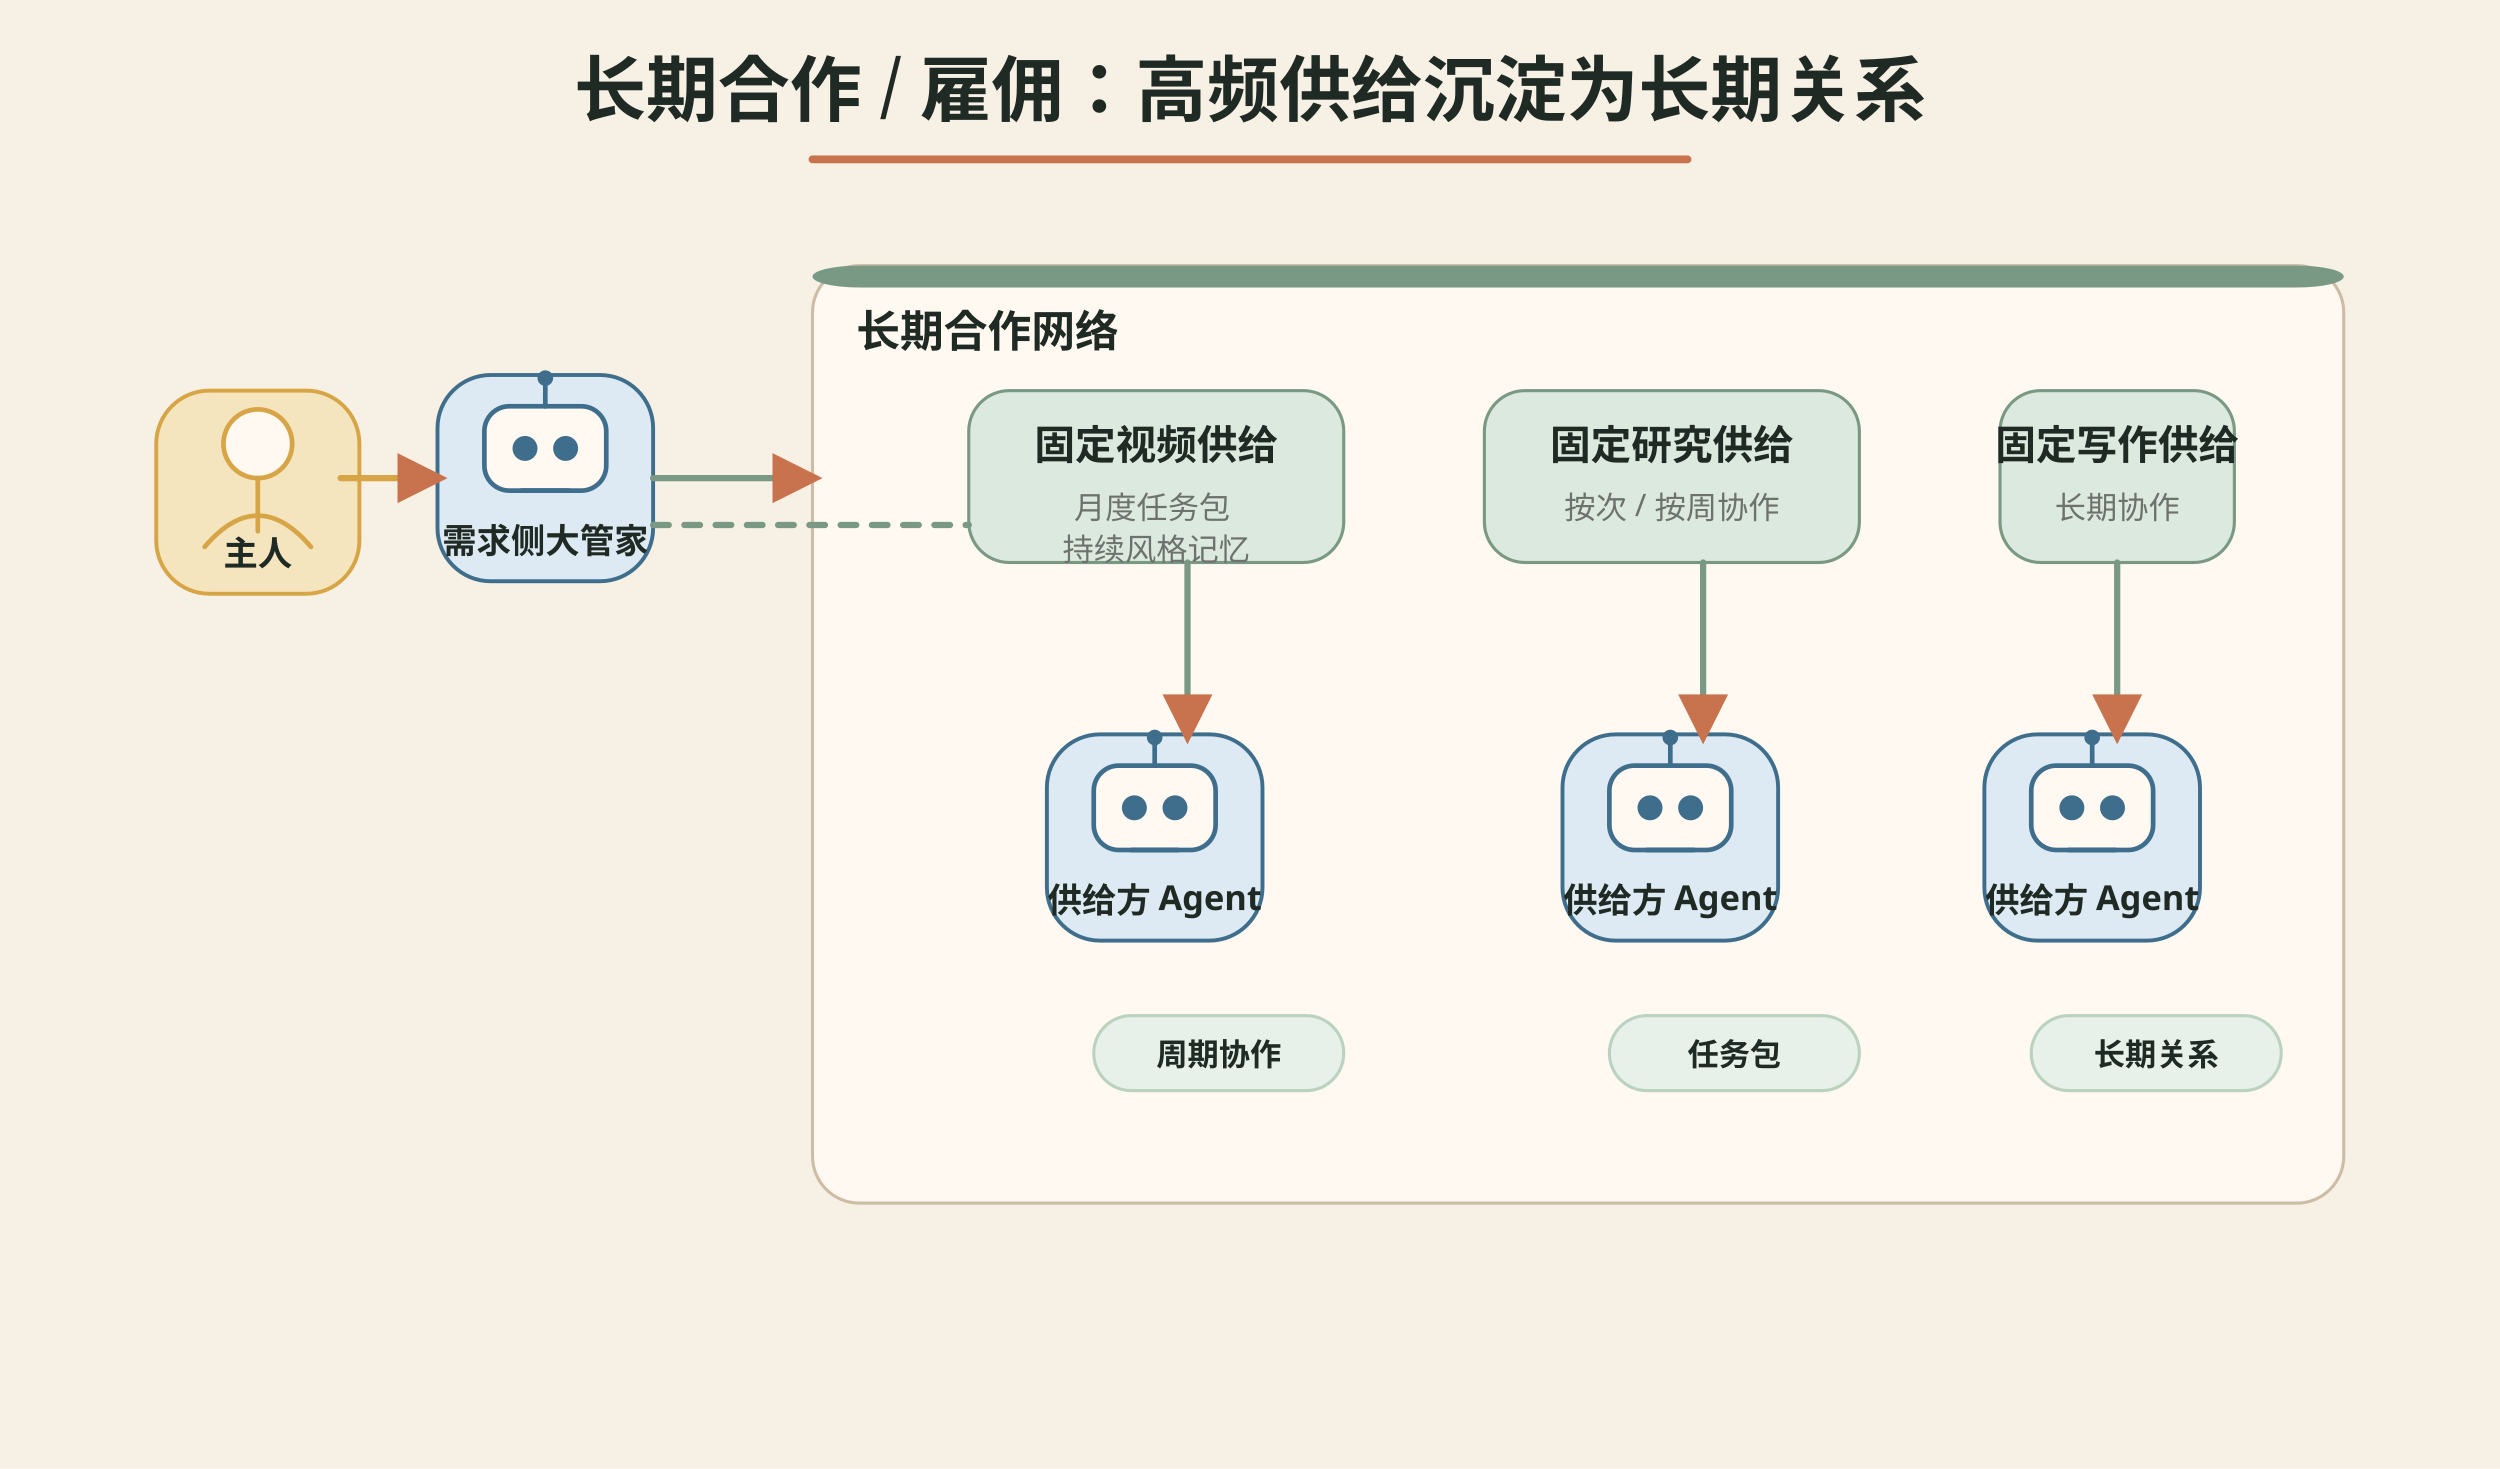
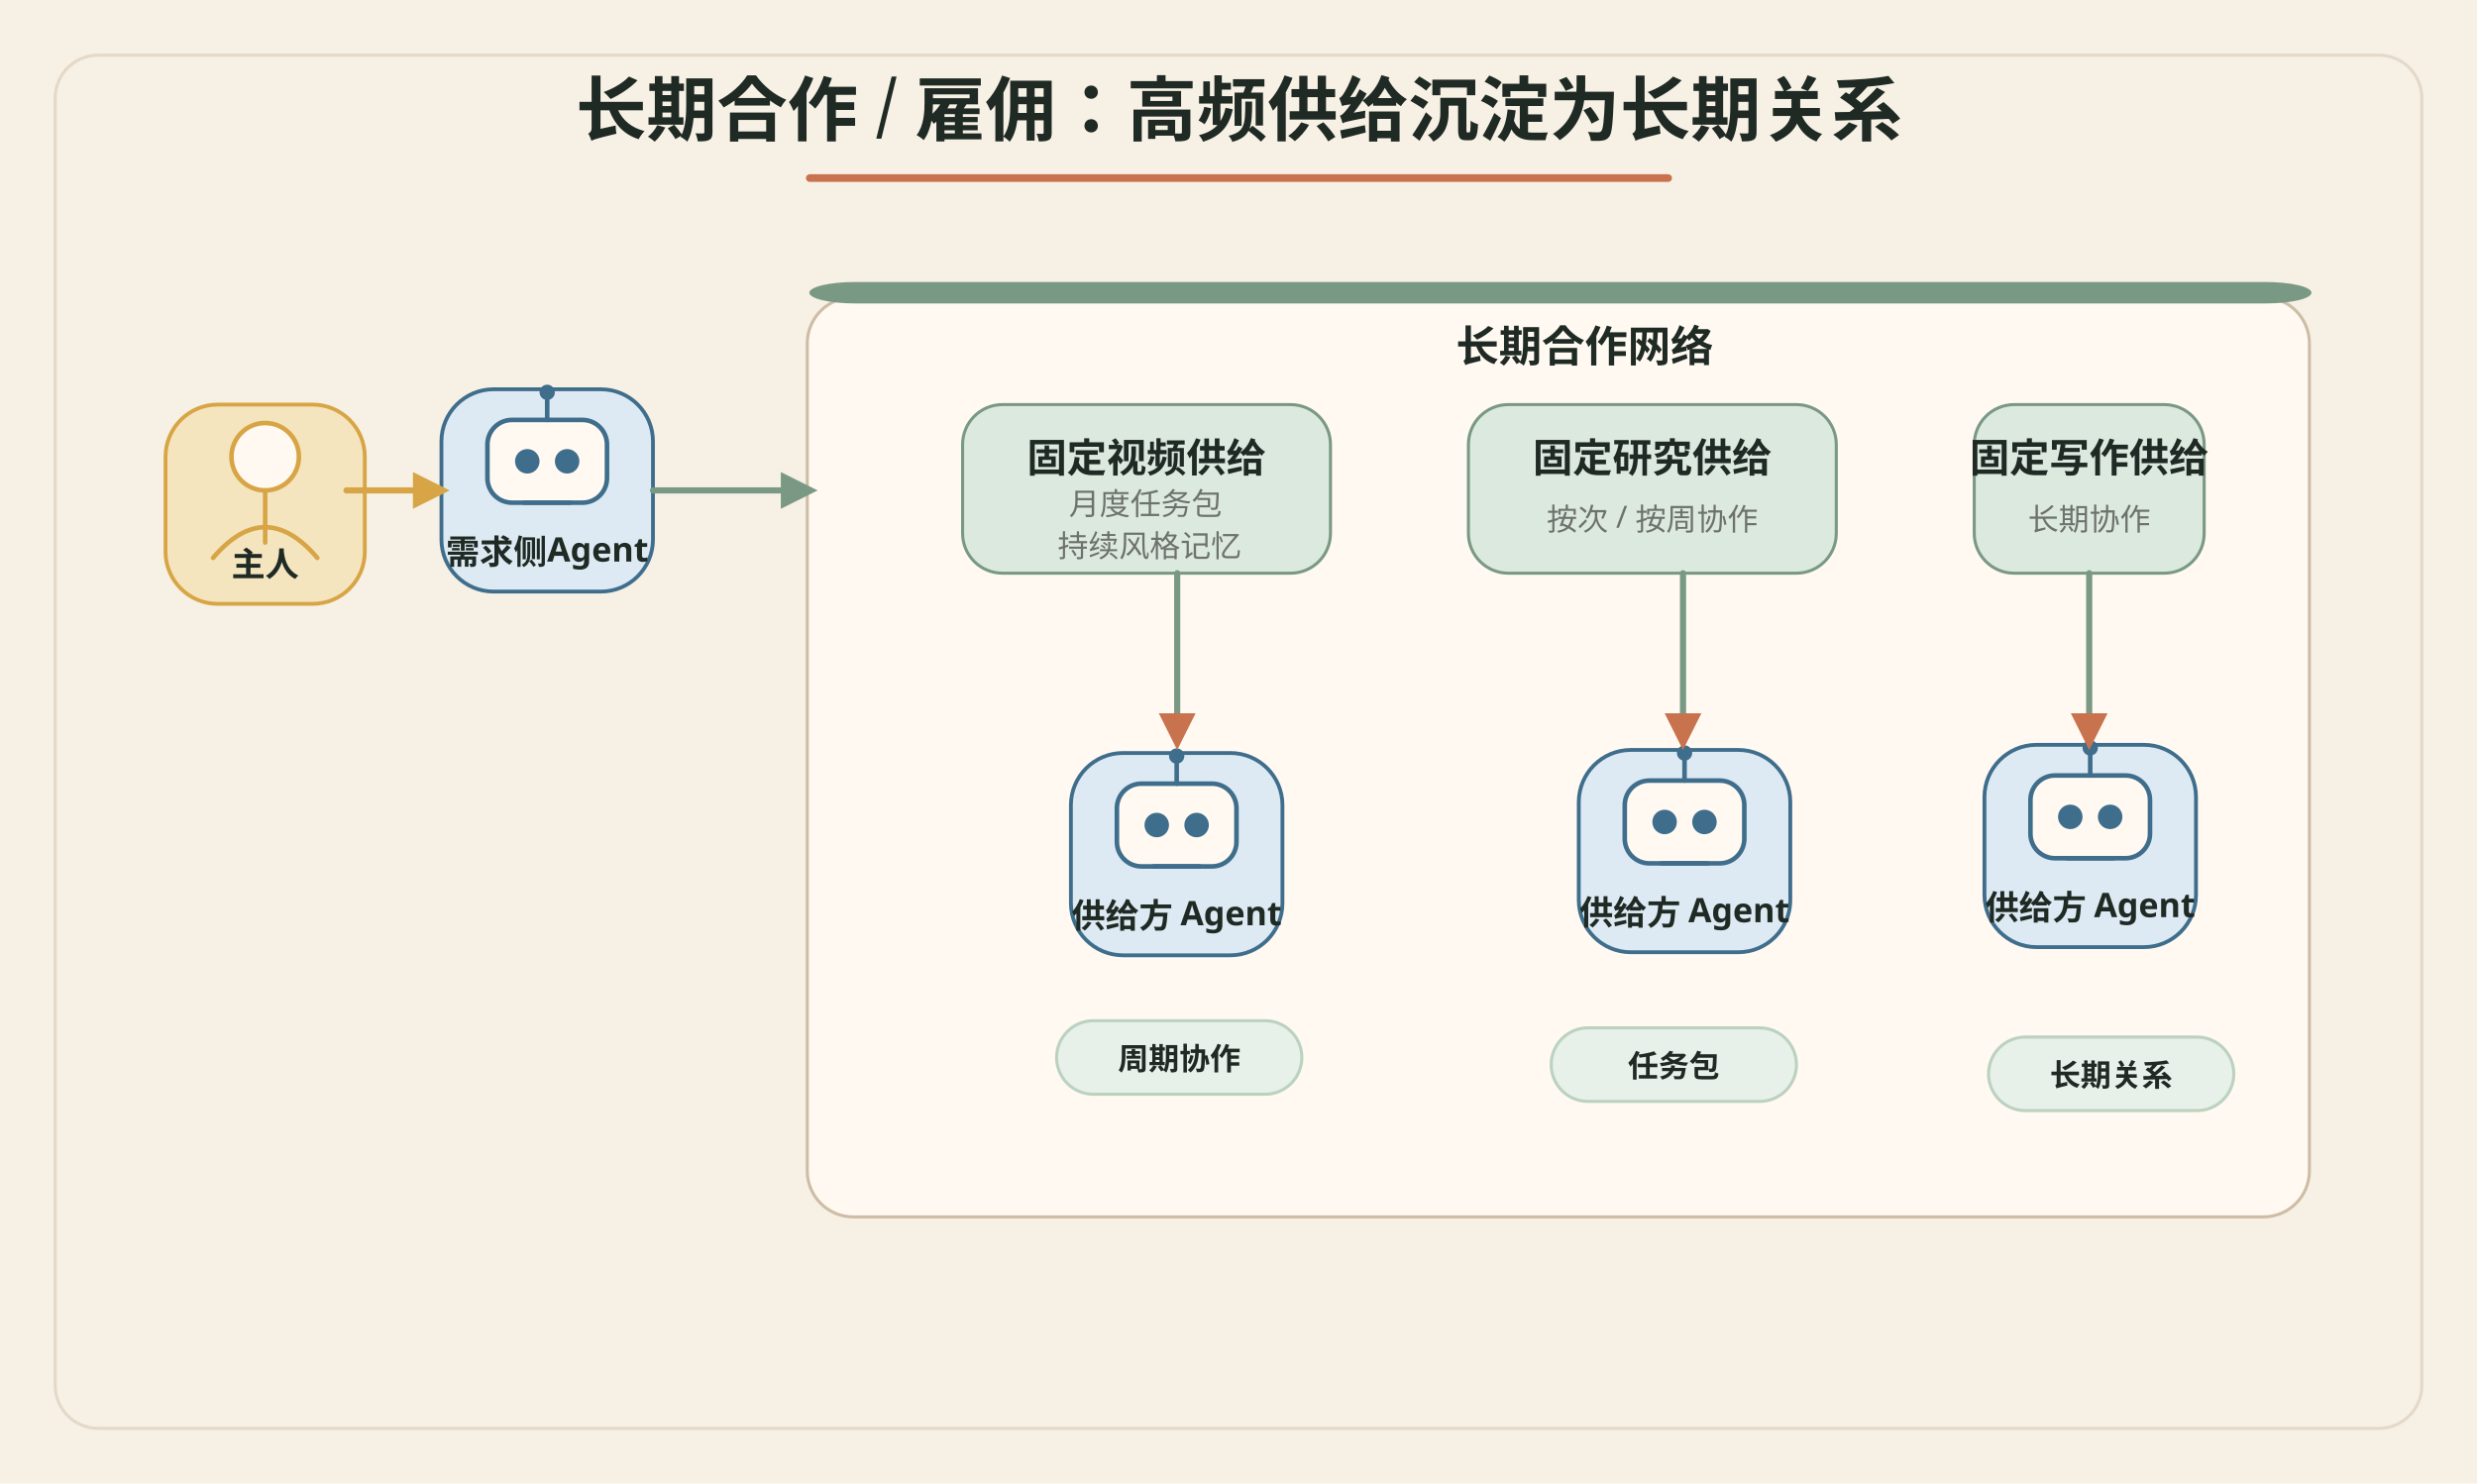
- <svg xmlns="http://www.w3.org/2000/svg" width="1600" height="940" viewBox="0 0 1600 940">
+ <svg xmlns="http://www.w3.org/2000/svg" width="1616" height="968" viewBox="0 0 1616 968">
  <defs>
-     <marker id="arrow" viewBox="0 0 10 10" refX="8" refY="5" markerWidth="8" markerHeight="8" orient="auto-start-reverse">
-       <path d="M 0 0 L 10 5 L 0 10 z" fill="#C8734E" />
+     <marker id="canvasArrowExport-_D7A545" viewBox="0 0 8 8" refX="6.2" refY="4" markerWidth="6" markerHeight="6" orient="auto-start-reverse">
+       <path d="M 0 0 L 8 4 L 0 8 z" fill="#D7A545" />
+     </marker>
+     <marker id="canvasArrowExport-_7A9984" viewBox="0 0 8 8" refX="6.2" refY="4" markerWidth="6" markerHeight="6" orient="auto-start-reverse">
+       <path d="M 0 0 L 8 4 L 0 8 z" fill="#7A9984" />
    </marker>
  </defs>
-   <rect x="0" y="0" width="1600" height="940" rx="0" ry="0" fill="#F7F0E4" stroke="none" stroke-width="2" />
-   <text x="800" y="74" text-anchor="middle" font-size="46" font-weight="700" font-family="'Noto Serif SC','Source Han Serif SC','Songti SC',serif" fill="#1F2A24">
-     <tspan x="800" y="74">长期合作 / 雇佣：高频供给沉淀为长期关系</tspan>
-   </text>
-   <line x1="520" y1="102" x2="1080" y2="102" stroke="#C8734E" stroke-width="5" stroke-linecap="round" />
-   <rect x="100" y="250" width="130" height="130" rx="34" ry="34" fill="#F4E5BF" stroke="#D7A545" stroke-width="2.5" />
-   <circle cx="165" cy="284" r="22" fill="#FFF9F1" stroke="#D7A545" stroke-width="3" />
-   <path d="M 131 350 Q 165 310 199 350" fill="none" stroke="#D7A545" stroke-width="3" stroke-linecap="round" stroke-linejoin="round" />
-   <line x1="165" y1="306" x2="165" y2="340" stroke="#D7A545" stroke-width="3" stroke-linecap="round" />
-   <text x="165" y="362" text-anchor="middle" font-size="22" font-weight="700" font-family="'Noto Sans SC','PingFang SC','Microsoft YaHei',sans-serif" fill="#1F2A24">
-     <tspan x="165" y="362">主人</tspan>
-   </text>
-   <rect x="280" y="240" width="138" height="132" rx="34" ry="34" fill="#DDEAF3" stroke="#3F6E8C" stroke-width="2.5" />
-   <rect x="310" y="260" width="78" height="54" rx="16" ry="16" fill="#FFF9F1" stroke="#3F6E8C" stroke-width="3" />
-   <circle cx="336" cy="287" r="8" fill="#3F6E8C" stroke="none" stroke-width="2" />
-   <circle cx="362" cy="287" r="8" fill="#3F6E8C" stroke="none" stroke-width="2" />
-   <line x1="334" y1="314" x2="364" y2="314" stroke="#3F6E8C" stroke-width="3" stroke-linecap="round" />
-   <line x1="349" y1="260" x2="349" y2="246" stroke="#3F6E8C" stroke-width="3" stroke-linecap="round" />
-   <circle cx="349" cy="242" r="5" fill="#3F6E8C" stroke="none" stroke-width="2" />
-   <text x="349" y="354" text-anchor="middle" font-size="22" font-weight="700" font-family="'Noto Sans SC','PingFang SC','Microsoft YaHei',sans-serif" fill="#1F2A24">
-     <tspan x="349" y="354">需求侧大管家</tspan>
-   </text>
-   <rect x="520" y="170" width="980" height="600" rx="30" ry="30" fill="#FFF9F1" stroke="#CDBDA7" stroke-width="2" />
-   <rect x="520" y="170" width="980" height="14" rx="30" ry="30" fill="#7A9984" stroke="none" stroke-width="2" />
-   <text x="548" y="222" text-anchor="start" font-size="28" font-weight="700" font-family="'Noto Sans SC','PingFang SC','Microsoft YaHei',sans-serif" fill="#1F2A24">
-     <tspan x="548" y="222">长期合作网络</tspan>
-   </text>
-   <rect x="620" y="250" width="240" height="110" rx="26" ry="26" fill="#DCE9DF" stroke="#7A9984" stroke-width="2" />
-   <text x="740" y="294" text-anchor="middle" font-size="26" font-weight="700" font-family="'Noto Sans SC','PingFang SC','Microsoft YaHei',sans-serif" fill="#1F2A24">
-     <tspan x="740" y="294">固定视频供给</tspan>
-   </text>
-   <text x="740" y="332" text-anchor="middle" font-size="20" font-weight="500" font-family="'Noto Sans SC','PingFang SC','Microsoft YaHei',sans-serif" fill="#6E726C">
-     <tspan x="740" y="332">月度任务包</tspan>
-     <tspan x="740" y="358.8">持续风格记忆</tspan>
-   </text>
-   <rect x="950" y="250" width="240" height="110" rx="26" ry="26" fill="#DCE9DF" stroke="#7A9984" stroke-width="2" />
-   <text x="1070" y="294" text-anchor="middle" font-size="26" font-weight="700" font-family="'Noto Sans SC','PingFang SC','Microsoft YaHei',sans-serif" fill="#1F2A24">
-     <tspan x="1070" y="294">固定研究供给</tspan>
-   </text>
-   <text x="1070" y="332" text-anchor="middle" font-size="20" font-weight="500" font-family="'Noto Sans SC','PingFang SC','Microsoft YaHei',sans-serif" fill="#6E726C">
-     <tspan x="1070" y="332">按次 / 按周协作</tspan>
-   </text>
-   <rect x="1280" y="250" width="150" height="110" rx="26" ry="26" fill="#DCE9DF" stroke="#7A9984" stroke-width="2" />
-   <text x="1355" y="294" text-anchor="middle" font-size="26" font-weight="700" font-family="'Noto Sans SC','PingFang SC','Microsoft YaHei',sans-serif" fill="#1F2A24">
-     <tspan x="1355" y="294">固定写作供给</tspan>
-   </text>
-   <text x="1355" y="332" text-anchor="middle" font-size="20" font-weight="500" font-family="'Noto Sans SC','PingFang SC','Microsoft YaHei',sans-serif" fill="#6E726C">
-     <tspan x="1355" y="332">长期协作</tspan>
-   </text>
-   <rect x="670" y="470" width="138" height="132" rx="34" ry="34" fill="#DDEAF3" stroke="#3F6E8C" stroke-width="2.5" />
-   <rect x="700" y="490" width="78" height="54" rx="16" ry="16" fill="#FFF9F1" stroke="#3F6E8C" stroke-width="3" />
-   <circle cx="726" cy="517" r="8" fill="#3F6E8C" stroke="none" stroke-width="2" />
-   <circle cx="752" cy="517" r="8" fill="#3F6E8C" stroke="none" stroke-width="2" />
-   <line x1="724" y1="544" x2="754" y2="544" stroke="#3F6E8C" stroke-width="3" stroke-linecap="round" />
-   <line x1="739" y1="490" x2="739" y2="476" stroke="#3F6E8C" stroke-width="3" stroke-linecap="round" />
-   <circle cx="739" cy="472" r="5" fill="#3F6E8C" stroke="none" stroke-width="2" />
-   <text x="739" y="584" text-anchor="middle" font-size="22" font-weight="700" font-family="'Noto Sans SC','PingFang SC','Microsoft YaHei',sans-serif" fill="#1F2A24">
-     <tspan x="739" y="584">供给方 Agent</tspan>
-   </text>
-   <rect x="1000" y="470" width="138" height="132" rx="34" ry="34" fill="#DDEAF3" stroke="#3F6E8C" stroke-width="2.5" />
-   <rect x="1030" y="490" width="78" height="54" rx="16" ry="16" fill="#FFF9F1" stroke="#3F6E8C" stroke-width="3" />
-   <circle cx="1056" cy="517" r="8" fill="#3F6E8C" stroke="none" stroke-width="2" />
-   <circle cx="1082" cy="517" r="8" fill="#3F6E8C" stroke="none" stroke-width="2" />
-   <line x1="1054" y1="544" x2="1084" y2="544" stroke="#3F6E8C" stroke-width="3" stroke-linecap="round" />
-   <line x1="1069" y1="490" x2="1069" y2="476" stroke="#3F6E8C" stroke-width="3" stroke-linecap="round" />
-   <circle cx="1069" cy="472" r="5" fill="#3F6E8C" stroke="none" stroke-width="2" />
-   <text x="1069" y="584" text-anchor="middle" font-size="22" font-weight="700" font-family="'Noto Sans SC','PingFang SC','Microsoft YaHei',sans-serif" fill="#1F2A24">
-     <tspan x="1069" y="584">供给方 Agent</tspan>
-   </text>
-   <rect x="1270" y="470" width="138" height="132" rx="34" ry="34" fill="#DDEAF3" stroke="#3F6E8C" stroke-width="2.5" />
-   <rect x="1300" y="490" width="78" height="54" rx="16" ry="16" fill="#FFF9F1" stroke="#3F6E8C" stroke-width="3" />
-   <circle cx="1326" cy="517" r="8" fill="#3F6E8C" stroke="none" stroke-width="2" />
-   <circle cx="1352" cy="517" r="8" fill="#3F6E8C" stroke="none" stroke-width="2" />
-   <line x1="1324" y1="544" x2="1354" y2="544" stroke="#3F6E8C" stroke-width="3" stroke-linecap="round" />
-   <line x1="1339" y1="490" x2="1339" y2="476" stroke="#3F6E8C" stroke-width="3" stroke-linecap="round" />
-   <circle cx="1339" cy="472" r="5" fill="#3F6E8C" stroke="none" stroke-width="2" />
-   <text x="1339" y="584" text-anchor="middle" font-size="22" font-weight="700" font-family="'Noto Sans SC','PingFang SC','Microsoft YaHei',sans-serif" fill="#1F2A24">
-     <tspan x="1339" y="584">供给方 Agent</tspan>
-   </text>
-   <rect x="700" y="650" width="160" height="48" rx="24" ry="24" fill="#E7F0E9" stroke="#BBD2C0" stroke-width="2" />
-   <text x="780" y="682" text-anchor="middle" font-size="20" font-weight="600" font-family="'Noto Sans SC','PingFang SC','Microsoft YaHei',sans-serif" fill="#1F2A24">
-     <tspan x="780" y="682">周期协作</tspan>
-   </text>
-   <rect x="1030" y="650" width="160" height="48" rx="24" ry="24" fill="#E7F0E9" stroke="#BBD2C0" stroke-width="2" />
-   <text x="1110" y="682" text-anchor="middle" font-size="20" font-weight="600" font-family="'Noto Sans SC','PingFang SC','Microsoft YaHei',sans-serif" fill="#1F2A24">
-     <tspan x="1110" y="682">任务包</tspan>
-   </text>
-   <rect x="1300" y="650" width="160" height="48" rx="24" ry="24" fill="#E7F0E9" stroke="#BBD2C0" stroke-width="2" />
-   <text x="1380" y="682" text-anchor="middle" font-size="20" font-weight="600" font-family="'Noto Sans SC','PingFang SC','Microsoft YaHei',sans-serif" fill="#1F2A24">
-     <tspan x="1380" y="682">长期关系</tspan>
-   </text>
-   <polyline points="218,306 280,306" fill="none" stroke="#D7A545" stroke-width="4" stroke-linecap="round" stroke-linejoin="round" marker-end="url(#arrow)" />
-   <polyline points="418,306 520,306" fill="none" stroke="#7A9984" stroke-width="4" stroke-linecap="round" stroke-linejoin="round" marker-end="url(#arrow)" />
-   <polyline points="760,360 760,470" fill="none" stroke="#7A9984" stroke-width="4" stroke-linecap="round" stroke-linejoin="round" marker-end="url(#arrow)" />
-   <polyline points="1090,360 1090,470" fill="none" stroke="#7A9984" stroke-width="4" stroke-linecap="round" stroke-linejoin="round" marker-end="url(#arrow)" />
-   <polyline points="1355,360 1355,470" fill="none" stroke="#7A9984" stroke-width="4" stroke-linecap="round" stroke-linejoin="round" marker-end="url(#arrow)" />
-   <polyline points="418,336 620,336" fill="none" stroke="#7A9984" stroke-width="4" stroke-linecap="round" stroke-linejoin="round" stroke-dasharray="10 10" />
+   <rect x="0" y="0" width="1616" height="968" fill="#f7f0e4" />
+   <g transform="translate(-96, -96.8)">
+     <svg width="1568" height="920" viewBox="16 10 1568 920" x="120" y="120.8" preserveAspectRatio="xMidYMid meet">
+       <defs>
+         <marker id="arrow" viewBox="0 0 8 8" refX="6.2" refY="4" markerWidth="6" markerHeight="6" orient="auto-start-reverse">
+           <path d="M 0 0 L 8 4 L 0 8 z" fill="#C8734E" />
+         </marker>
+       </defs>
+       <g data-editor-group="component" data-editor-name="export-frame">
+         <rect x="28" y="22" width="1544" height="896" rx="28" ry="28" fill="none" stroke="#CDBDA7" stroke-width="2" opacity="0.45" />
+       </g>
+     </svg>
+     <svg width="894" height="105" viewBox="353 9 894 105" x="457.3" y="120" preserveAspectRatio="xMidYMid meet">
+       <defs>
+         <marker id="arrow" viewBox="0 0 8 8" refX="6.2" refY="4" markerWidth="6" markerHeight="6" orient="auto-start-reverse">
+           <path d="M 0 0 L 8 4 L 0 8 z" fill="#C8734E" />
+         </marker>
+       </defs>
+       <g data-editor-group="component" data-editor-name="title-block">
+         <g data-editor-subitem="true" data-editor-subitem-name="title">
+           <text x="800" y="74" text-anchor="middle" font-size="46" font-weight="700" font-family="'Noto Serif SC','Source Han Serif SC','Songti SC',serif" fill="#1F2A24">
+             <tspan x="800" y="74" text-anchor="middle">长期合作 / 雇佣：高频供给沉淀为长期关系</tspan>
+           </text>
+         </g>
+         <g data-editor-subitem="true" data-editor-subitem-name="underline">
+           <line x1="520" y1="102" x2="1080" y2="102" stroke="#C8734E" stroke-width="5" stroke-linecap="round" />
+         </g>
+       </g>
+     </svg>
+     <svg width="154" height="154" viewBox="88 238 154 154" x="192" y="348.8" preserveAspectRatio="xMidYMid meet">
+       <defs>
+         <marker id="arrow" viewBox="0 0 8 8" refX="6.2" refY="4" markerWidth="6" markerHeight="6" orient="auto-start-reverse">
+           <path d="M 0 0 L 8 4 L 0 8 z" fill="#C8734E" />
+         </marker>
+       </defs>
+       <g data-editor-group="component" data-editor-name="actor:主人">
+         <g data-editor-subitem="true" data-editor-subitem-name="actor-shell">
+           <rect x="100" y="250" width="130" height="130" rx="34" ry="34" fill="#F4E5BF" stroke="#D7A545" stroke-width="2.5" />
+         </g>
+         <g data-editor-subitem="true" data-editor-subitem-name="actor-icon">
+           <circle cx="165" cy="284" r="22" fill="#FFF9F1" stroke="#D7A545" stroke-width="3" />
+           <path d="M 131 350 Q 165 310 199 350" fill="none" stroke="#D7A545" stroke-width="3" stroke-linecap="round" stroke-linejoin="round" />
+           <line x1="165" y1="306" x2="165" y2="340" stroke="#D7A545" stroke-width="3" stroke-linecap="round" />
+         </g>
+         <g data-editor-subitem="true" data-editor-subitem-name="actor-label">
+           <text x="165" y="362" text-anchor="middle" font-size="22" font-weight="700" font-family="'Noto Sans SC','PingFang SC','Microsoft YaHei',sans-serif" fill="#1F2A24">
+             <tspan x="165" y="362" text-anchor="middle">主人</tspan>
+           </text>
+         </g>
+       </g>
+     </svg>
+     <svg width="162" height="159" viewBox="268 225 162 159" x="372" y="335.8" preserveAspectRatio="xMidYMid meet">
+       <defs>
+         <marker id="arrow" viewBox="0 0 8 8" refX="6.2" refY="4" markerWidth="6" markerHeight="6" orient="auto-start-reverse">
+           <path d="M 0 0 L 8 4 L 0 8 z" fill="#C8734E" />
+         </marker>
+       </defs>
+       <g data-editor-group="component" data-editor-name="agent:需求侧大管家">
+         <g data-editor-subitem="true" data-editor-subitem-name="agent-shell">
+           <rect x="280" y="240" width="138" height="132" rx="34" ry="34" fill="#DDEAF3" stroke="#3F6E8C" stroke-width="2.5" />
+         </g>
+         <g data-editor-subitem="true" data-editor-subitem-name="agent-icon">
+           <rect x="310" y="260" width="78" height="54" rx="16" ry="16" fill="#FFF9F1" stroke="#3F6E8C" stroke-width="3" />
+           <circle cx="336" cy="287" r="8" fill="#3F6E8C" stroke="none" stroke-width="2" />
+           <circle cx="362" cy="287" r="8" fill="#3F6E8C" stroke="none" stroke-width="2" />
+           <line x1="334" y1="314" x2="364" y2="314" stroke="#3F6E8C" stroke-width="3" stroke-linecap="round" />
+           <line x1="349" y1="260" x2="349" y2="246" stroke="#3F6E8C" stroke-width="3" stroke-linecap="round" />
+           <circle cx="349" cy="242" r="5" fill="#3F6E8C" stroke="none" stroke-width="2" />
+         </g>
+         <g data-editor-subitem="true" data-editor-subitem-name="agent-label">
+           <text x="349" y="354" text-anchor="middle" font-size="22" font-weight="700" font-family="'Noto Sans SC','PingFang SC','Microsoft YaHei',sans-serif" fill="#1F2A24">
+             <tspan x="349" y="354" text-anchor="middle">需求侧Agent</tspan>
+           </text>
+         </g>
+       </g>
+     </svg>
+     <svg width="1004" height="624" viewBox="508 158 1004 624" x="612" y="268.8" preserveAspectRatio="xMidYMid meet">
+       <defs>
+         <marker id="arrow" viewBox="0 0 8 8" refX="6.2" refY="4" markerWidth="6" markerHeight="6" orient="auto-start-reverse">
+           <path d="M 0 0 L 8 4 L 0 8 z" fill="#C8734E" />
+         </marker>
+       </defs>
+       <g data-editor-group="component" data-editor-name="card:长期合作网络">
+         <g data-editor-subitem="true" data-editor-subitem-name="card-shell" transform="translate(-1.34 10.02)">
+           <rect x="520" y="170" width="980" height="600" rx="30" ry="30" fill="#FFF9F1" stroke="#CDBDA7" stroke-width="2" />
+         </g>
+         <g data-editor-subitem="true" data-editor-subitem-name="card-header">
+           <rect x="520" y="170" width="980" height="14" rx="30" ry="30" fill="#7A9984" stroke="none" stroke-width="2" />
+         </g>
+         <g data-editor-subitem="true" data-editor-subitem-name="card-title">
+           <text x="548" y="222" text-anchor="start" font-size="28" font-weight="700" font-family="'Noto Sans SC','PingFang SC','Microsoft YaHei',sans-serif" fill="#1F2A24">
+             <tspan x="941.86" y="222" text-anchor="start">长期合作网络</tspan>
+           </text>
+         </g>
+       </g>
+     </svg>
+     <svg width="264" height="139" viewBox="608 238 264 139" x="712" y="348.8" preserveAspectRatio="xMidYMid meet">
+       <defs>
+         <marker id="arrow" viewBox="0 0 8 8" refX="6.2" refY="4" markerWidth="6" markerHeight="6" orient="auto-start-reverse">
+           <path d="M 0 0 L 8 4 L 0 8 z" fill="#C8734E" />
+         </marker>
+       </defs>
+       <g data-editor-group="component" data-editor-name="module:固定视频供给">
+         <g data-editor-subitem="true" data-editor-subitem-name="module-shell">
+           <rect x="620" y="250" width="240" height="110" rx="26" ry="26" fill="#DCE9DF" stroke="#7A9984" stroke-width="2" />
+         </g>
+         <g data-editor-subitem="true" data-editor-subitem-name="module-title">
+           <text x="740" y="294" text-anchor="middle" font-size="26" font-weight="700" font-family="'Noto Sans SC','PingFang SC','Microsoft YaHei',sans-serif" fill="#1F2A24">
+             <tspan x="740" y="294" text-anchor="middle">固定视频供给</tspan>
+           </text>
+         </g>
+         <g data-editor-subitem="true" data-editor-subitem-name="module-body">
+           <text x="740" y="332" text-anchor="middle" font-size="20" font-weight="500" font-family="'Noto Sans SC','PingFang SC','Microsoft YaHei',sans-serif" fill="#6E726C">
+             <tspan x="742.01" y="321.9" text-anchor="middle">月度任务包</tspan>
+             <tspan x="742.01" y="349.38" text-anchor="middle">持续风格记忆</tspan>
+           </text>
+         </g>
+       </g>
+     </svg>
+     <svg width="264" height="134" viewBox="938 238 264 134" x="1042" y="348.8" preserveAspectRatio="xMidYMid meet">
+       <defs>
+         <marker id="arrow" viewBox="0 0 8 8" refX="6.2" refY="4" markerWidth="6" markerHeight="6" orient="auto-start-reverse">
+           <path d="M 0 0 L 8 4 L 0 8 z" fill="#C8734E" />
+         </marker>
+       </defs>
+       <g data-editor-group="component" data-editor-name="module:固定研究供给">
+         <g data-editor-subitem="true" data-editor-subitem-name="module-shell">
+           <rect x="950" y="250" width="240" height="110" rx="26" ry="26" fill="#DCE9DF" stroke="#7A9984" stroke-width="2" />
+         </g>
+         <g data-editor-subitem="true" data-editor-subitem-name="module-title">
+           <text x="1070" y="294" text-anchor="middle" font-size="26" font-weight="700" font-family="'Noto Sans SC','PingFang SC','Microsoft YaHei',sans-serif" fill="#1F2A24">
+             <tspan x="1070" y="294" text-anchor="middle">固定研究供给</tspan>
+           </text>
+         </g>
+         <g data-editor-subitem="true" data-editor-subitem-name="module-body">
+           <text x="1070" y="332" text-anchor="middle" font-size="20" font-weight="500" font-family="'Noto Sans SC','PingFang SC','Microsoft YaHei',sans-serif" fill="#6E726C">
+             <tspan x="1070" y="332" text-anchor="middle">按次 / 按周协作</tspan>
+           </text>
+         </g>
+       </g>
+     </svg>
+     <svg width="180" height="134" viewBox="1265 238 180 134" x="1369" y="348.8" preserveAspectRatio="xMidYMid meet">
+       <defs>
+         <marker id="arrow" viewBox="0 0 8 8" refX="6.2" refY="4" markerWidth="6" markerHeight="6" orient="auto-start-reverse">
+           <path d="M 0 0 L 8 4 L 0 8 z" fill="#C8734E" />
+         </marker>
+       </defs>
+       <g data-editor-group="component" data-editor-name="module:固定写作供给">
+         <g data-editor-subitem="true" data-editor-subitem-name="module-shell">
+           <rect x="1280" y="250" width="150" height="110" rx="26" ry="26" fill="#DCE9DF" stroke="#7A9984" stroke-width="2" />
+         </g>
+         <g data-editor-subitem="true" data-editor-subitem-name="module-title">
+           <text x="1355" y="294" text-anchor="middle" font-size="26" font-weight="700" font-family="'Noto Sans SC','PingFang SC','Microsoft YaHei',sans-serif" fill="#1F2A24">
+             <tspan x="1355" y="294" text-anchor="middle">固定写作供给</tspan>
+           </text>
+         </g>
+         <g data-editor-subitem="true" data-editor-subitem-name="module-body">
+           <text x="1355" y="332" text-anchor="middle" font-size="20" font-weight="500" font-family="'Noto Sans SC','PingFang SC','Microsoft YaHei',sans-serif" fill="#6E726C">
+             <tspan x="1355" y="332" text-anchor="middle">长期协作</tspan>
+           </text>
+         </g>
+       </g>
+     </svg>
+     <svg width="162" height="159" viewBox="658 455 162 159" x="782.667" y="573.133" preserveAspectRatio="xMidYMid meet">
+       <defs>
+         <marker id="arrow" viewBox="0 0 8 8" refX="6.2" refY="4" markerWidth="6" markerHeight="6" orient="auto-start-reverse">
+           <path d="M 0 0 L 8 4 L 0 8 z" fill="#C8734E" />
+         </marker>
+       </defs>
+       <g data-editor-group="component" data-editor-name="agent:供给方 Agent">
+         <g data-editor-subitem="true" data-editor-subitem-name="agent-shell">
+           <rect x="670" y="470" width="138" height="132" rx="34" ry="34" fill="#DDEAF3" stroke="#3F6E8C" stroke-width="2.5" />
+         </g>
+         <g data-editor-subitem="true" data-editor-subitem-name="agent-icon">
+           <rect x="700" y="490" width="78" height="54" rx="16" ry="16" fill="#FFF9F1" stroke="#3F6E8C" stroke-width="3" />
+           <circle cx="726" cy="517" r="8" fill="#3F6E8C" stroke="none" stroke-width="2" />
+           <circle cx="752" cy="517" r="8" fill="#3F6E8C" stroke="none" stroke-width="2" />
+           <line x1="724" y1="544" x2="754" y2="544" stroke="#3F6E8C" stroke-width="3" stroke-linecap="round" />
+           <line x1="739" y1="490" x2="739" y2="476" stroke="#3F6E8C" stroke-width="3" stroke-linecap="round" />
+           <circle cx="739" cy="472" r="5" fill="#3F6E8C" stroke="none" stroke-width="2" />
+         </g>
+         <g data-editor-subitem="true" data-editor-subitem-name="agent-label">
+           <text x="739" y="584" text-anchor="middle" font-size="22" font-weight="700" font-family="'Noto Sans SC','PingFang SC','Microsoft YaHei',sans-serif" fill="#1F2A24">
+             <tspan x="739" y="584" text-anchor="middle">供给方 Agent</tspan>
+           </text>
+         </g>
+       </g>
+     </svg>
+     <svg width="162" height="159" viewBox="988 455 162 159" x="1114" y="571.133" preserveAspectRatio="xMidYMid meet">
+       <defs>
+         <marker id="arrow" viewBox="0 0 8 8" refX="6.2" refY="4" markerWidth="6" markerHeight="6" orient="auto-start-reverse">
+           <path d="M 0 0 L 8 4 L 0 8 z" fill="#C8734E" />
+         </marker>
+       </defs>
+       <g data-editor-group="component" data-editor-name="agent:供给方 Agent">
+         <g data-editor-subitem="true" data-editor-subitem-name="agent-shell">
+           <rect x="1000" y="470" width="138" height="132" rx="34" ry="34" fill="#DDEAF3" stroke="#3F6E8C" stroke-width="2.5" />
+         </g>
+         <g data-editor-subitem="true" data-editor-subitem-name="agent-icon">
+           <rect x="1030" y="490" width="78" height="54" rx="16" ry="16" fill="#FFF9F1" stroke="#3F6E8C" stroke-width="3" />
+           <circle cx="1056" cy="517" r="8" fill="#3F6E8C" stroke="none" stroke-width="2" />
+           <circle cx="1082" cy="517" r="8" fill="#3F6E8C" stroke="none" stroke-width="2" />
+           <line x1="1054" y1="544" x2="1084" y2="544" stroke="#3F6E8C" stroke-width="3" stroke-linecap="round" />
+           <line x1="1069" y1="490" x2="1069" y2="476" stroke="#3F6E8C" stroke-width="3" stroke-linecap="round" />
+           <circle cx="1069" cy="472" r="5" fill="#3F6E8C" stroke="none" stroke-width="2" />
+         </g>
+         <g data-editor-subitem="true" data-editor-subitem-name="agent-label">
+           <text x="1069" y="584" text-anchor="middle" font-size="22" font-weight="700" font-family="'Noto Sans SC','PingFang SC','Microsoft YaHei',sans-serif" fill="#1F2A24">
+             <tspan x="1069" y="584" text-anchor="middle">供给方 Agent</tspan>
+           </text>
+         </g>
+       </g>
+     </svg>
+     <svg width="162" height="159" viewBox="1258 455 162 159" x="1378.667" y="567.8" preserveAspectRatio="xMidYMid meet">
+       <defs>
+         <marker id="arrow" viewBox="0 0 8 8" refX="6.2" refY="4" markerWidth="6" markerHeight="6" orient="auto-start-reverse">
+           <path d="M 0 0 L 8 4 L 0 8 z" fill="#C8734E" />
+         </marker>
+       </defs>
+       <g data-editor-group="component" data-editor-name="agent:供给方 Agent">
+         <g data-editor-subitem="true" data-editor-subitem-name="agent-shell">
+           <rect x="1270" y="470" width="138" height="132" rx="34" ry="34" fill="#DDEAF3" stroke="#3F6E8C" stroke-width="2.5" />
+         </g>
+         <g data-editor-subitem="true" data-editor-subitem-name="agent-icon">
+           <rect x="1300" y="490" width="78" height="54" rx="16" ry="16" fill="#FFF9F1" stroke="#3F6E8C" stroke-width="3" />
+           <circle cx="1326" cy="517" r="8" fill="#3F6E8C" stroke="none" stroke-width="2" />
+           <circle cx="1352" cy="517" r="8" fill="#3F6E8C" stroke="none" stroke-width="2" />
+           <line x1="1324" y1="544" x2="1354" y2="544" stroke="#3F6E8C" stroke-width="3" stroke-linecap="round" />
+           <line x1="1339" y1="490" x2="1339" y2="476" stroke="#3F6E8C" stroke-width="3" stroke-linecap="round" />
+           <circle cx="1339" cy="472" r="5" fill="#3F6E8C" stroke="none" stroke-width="2" />
+         </g>
+         <g data-editor-subitem="true" data-editor-subitem-name="agent-label">
+           <text x="1339" y="584" text-anchor="middle" font-size="22" font-weight="700" font-family="'Noto Sans SC','PingFang SC','Microsoft YaHei',sans-serif" fill="#1F2A24">
+             <tspan x="1339" y="584" text-anchor="middle">供给方 Agent</tspan>
+           </text>
+         </g>
+       </g>
+     </svg>
+     <svg width="184" height="72" viewBox="688 638 184 72" x="773.333" y="750.8" preserveAspectRatio="xMidYMid meet">
+       <defs>
+         <marker id="arrow" viewBox="0 0 8 8" refX="6.2" refY="4" markerWidth="6" markerHeight="6" orient="auto-start-reverse">
+           <path d="M 0 0 L 8 4 L 0 8 z" fill="#C8734E" />
+         </marker>
+       </defs>
+       <g data-editor-group="component" data-editor-name="chip:周期协作">
+         <g data-editor-subitem="true" data-editor-subitem-name="chip-shell">
+           <rect x="700" y="650" width="160" height="48" rx="24" ry="24" fill="#E7F0E9" stroke="#BBD2C0" stroke-width="2" />
+         </g>
+         <g data-editor-subitem="true" data-editor-subitem-name="chip-label">
+           <text x="780" y="682" text-anchor="middle" font-size="20" font-weight="600" font-family="'Noto Sans SC','PingFang SC','Microsoft YaHei',sans-serif" fill="#1F2A24">
+             <tspan x="780" y="682" text-anchor="middle">周期协作</tspan>
+           </text>
+         </g>
+       </g>
+     </svg>
+     <svg width="184" height="72" viewBox="1018 638 184 72" x="1096" y="755.467" preserveAspectRatio="xMidYMid meet">
+       <defs>
+         <marker id="arrow" viewBox="0 0 8 8" refX="6.2" refY="4" markerWidth="6" markerHeight="6" orient="auto-start-reverse">
+           <path d="M 0 0 L 8 4 L 0 8 z" fill="#C8734E" />
+         </marker>
+       </defs>
+       <g data-editor-group="component" data-editor-name="chip:任务包">
+         <g data-editor-subitem="true" data-editor-subitem-name="chip-shell">
+           <rect x="1030" y="650" width="160" height="48" rx="24" ry="24" fill="#E7F0E9" stroke="#BBD2C0" stroke-width="2" />
+         </g>
+         <g data-editor-subitem="true" data-editor-subitem-name="chip-label">
+           <text x="1110" y="682" text-anchor="middle" font-size="20" font-weight="600" font-family="'Noto Sans SC','PingFang SC','Microsoft YaHei',sans-serif" fill="#1F2A24">
+             <tspan x="1110" y="682" text-anchor="middle">任务包</tspan>
+           </text>
+         </g>
+       </g>
+     </svg>
+     <svg width="184" height="72" viewBox="1288 638 184 72" x="1381.333" y="761.467" preserveAspectRatio="xMidYMid meet">
+       <defs>
+         <marker id="arrow" viewBox="0 0 8 8" refX="6.2" refY="4" markerWidth="6" markerHeight="6" orient="auto-start-reverse">
+           <path d="M 0 0 L 8 4 L 0 8 z" fill="#C8734E" />
+         </marker>
+       </defs>
+       <g data-editor-group="component" data-editor-name="chip:长期关系">
+         <g data-editor-subitem="true" data-editor-subitem-name="chip-shell">
+           <rect x="1300" y="650" width="160" height="48" rx="24" ry="24" fill="#E7F0E9" stroke="#BBD2C0" stroke-width="2" />
+         </g>
+         <g data-editor-subitem="true" data-editor-subitem-name="chip-label">
+           <text x="1380" y="682" text-anchor="middle" font-size="20" font-weight="600" font-family="'Noto Sans SC','PingFang SC','Microsoft YaHei',sans-serif" fill="#1F2A24">
+             <tspan x="1380" y="682" text-anchor="middle">长期关系</tspan>
+           </text>
+         </g>
+       </g>
+     </svg>
+     <svg width="24" height="134" viewBox="748 348 24 134" x="852" y="458.8" preserveAspectRatio="xMidYMid meet">
+       <defs>
+         <marker id="arrow" viewBox="0 0 8 8" refX="6.2" refY="4" markerWidth="6" markerHeight="6" orient="auto-start-reverse">
+           <path d="M 0 0 L 8 4 L 0 8 z" fill="#C8734E" />
+         </marker>
+       </defs>
+       <polyline points="760,360 760,470" fill="none" stroke="#7A9984" stroke-width="4" stroke-linecap="round" stroke-linejoin="round" marker-end="url(#arrow)" />
+     </svg>
+     <svg width="24" height="134" viewBox="1078 348 24 134" x="1182" y="458.8" preserveAspectRatio="xMidYMid meet">
+       <defs>
+         <marker id="arrow" viewBox="0 0 8 8" refX="6.2" refY="4" markerWidth="6" markerHeight="6" orient="auto-start-reverse">
+           <path d="M 0 0 L 8 4 L 0 8 z" fill="#C8734E" />
+         </marker>
+       </defs>
+       <polyline points="1090,360 1090,470" fill="none" stroke="#7A9984" stroke-width="4" stroke-linecap="round" stroke-linejoin="round" marker-end="url(#arrow)" />
+     </svg>
+     <svg width="24" height="134" viewBox="1343 348 24 134" x="1447" y="458.8" preserveAspectRatio="xMidYMid meet">
+       <defs>
+         <marker id="arrow" viewBox="0 0 8 8" refX="6.2" refY="4" markerWidth="6" markerHeight="6" orient="auto-start-reverse">
+           <path d="M 0 0 L 8 4 L 0 8 z" fill="#C8734E" />
+         </marker>
+       </defs>
+       <polyline points="1355,360 1355,470" fill="none" stroke="#7A9984" stroke-width="4" stroke-linecap="round" stroke-linejoin="round" marker-end="url(#arrow)" />
+     </svg>
+     <polyline points="322,416.8 384,416.8" fill="none" stroke="#D7A545" stroke-width="4" stroke-linecap="round" stroke-linejoin="round" stroke-dasharray="" marker-end="url(#canvasArrowExport-_D7A545)" />
+     <polyline points="522,416.8 624,416.8" fill="none" stroke="#7A9984" stroke-width="4" stroke-linecap="round" stroke-linejoin="round" stroke-dasharray="" marker-end="url(#canvasArrowExport-_7A9984)" />
+   </g>
</svg>
